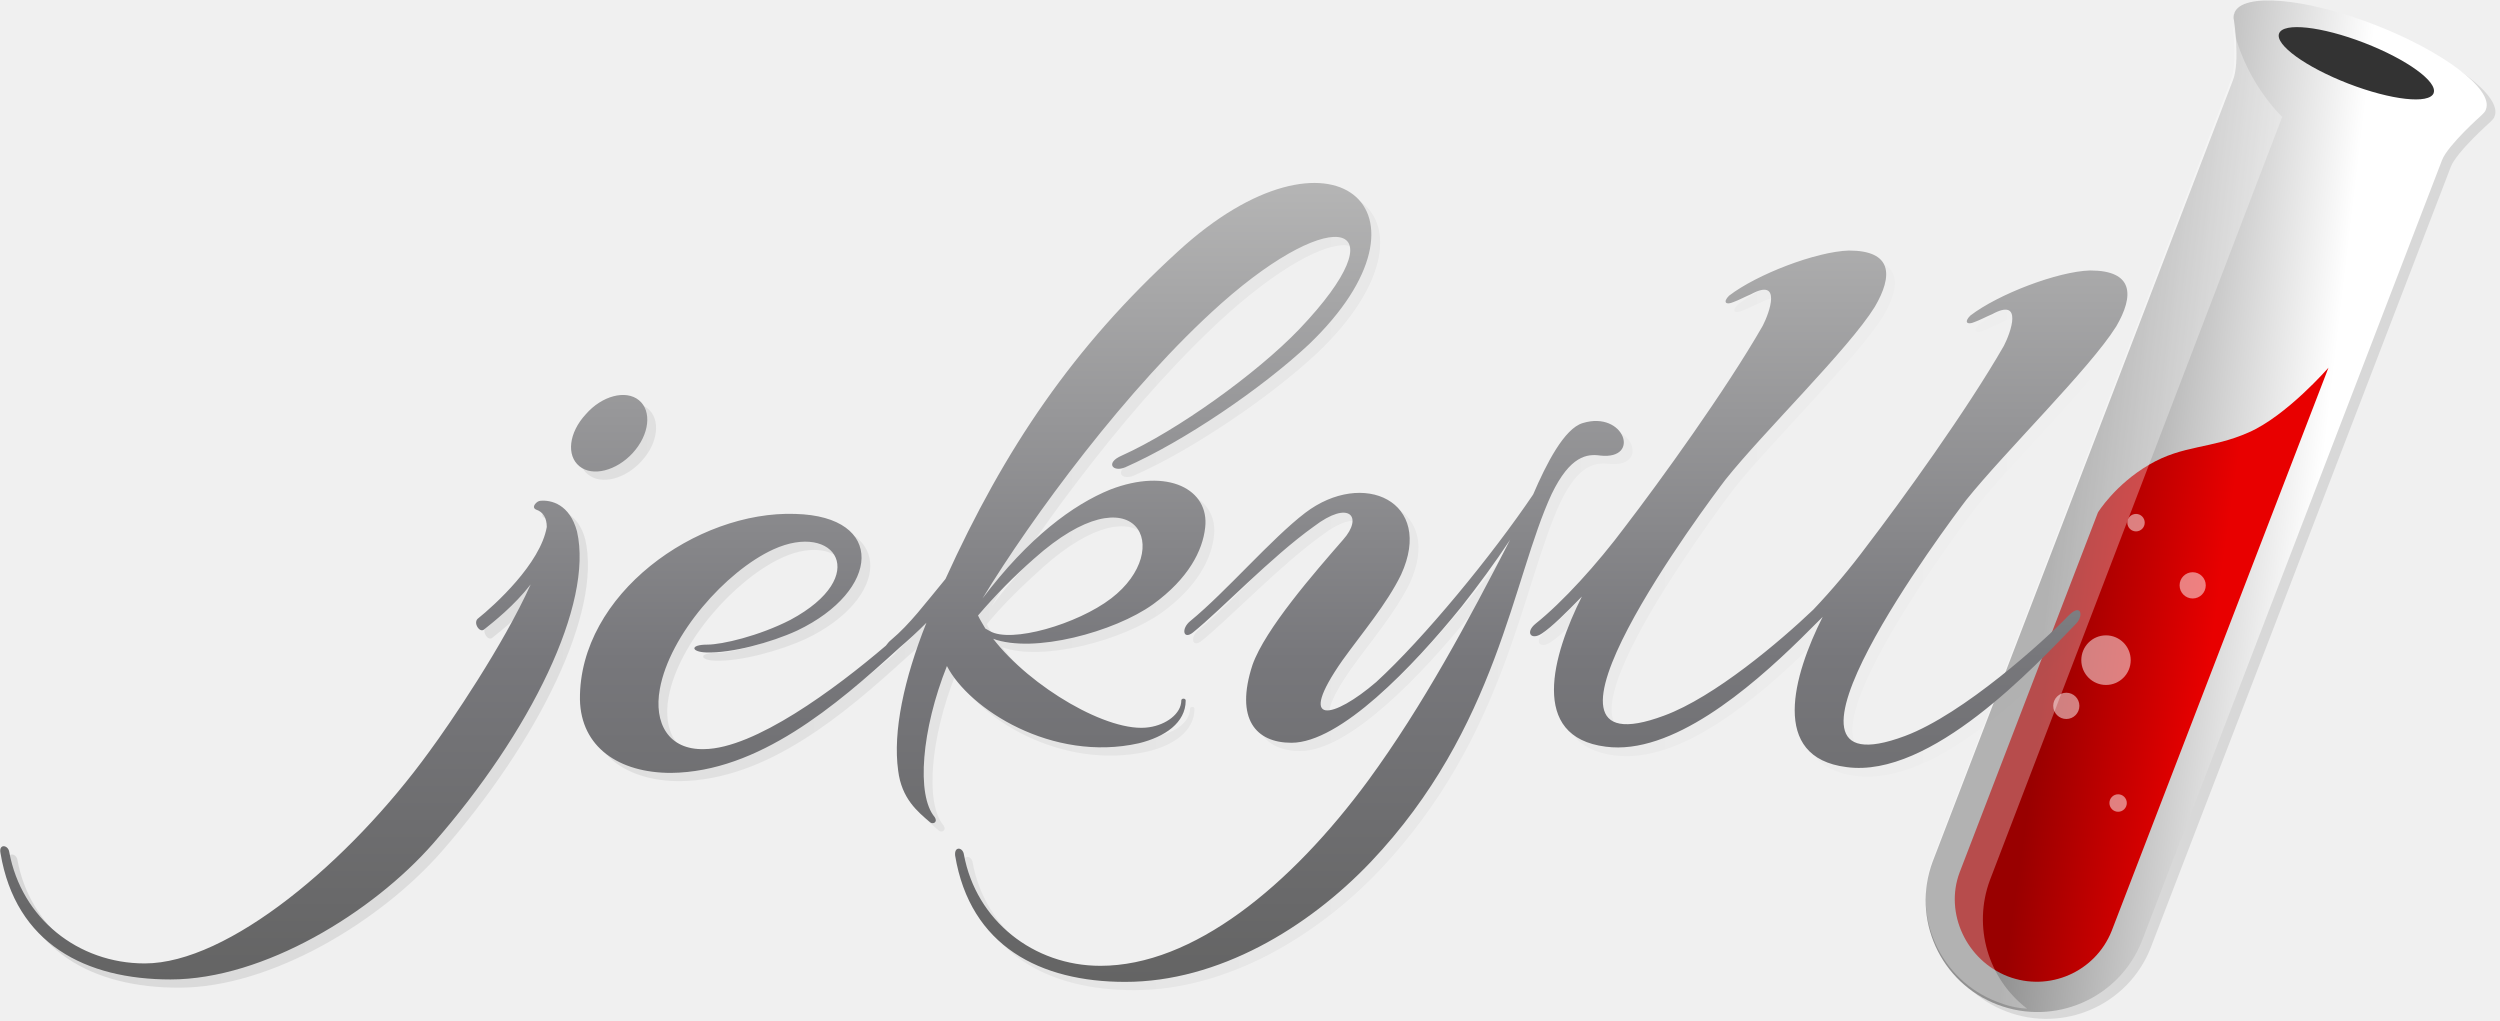
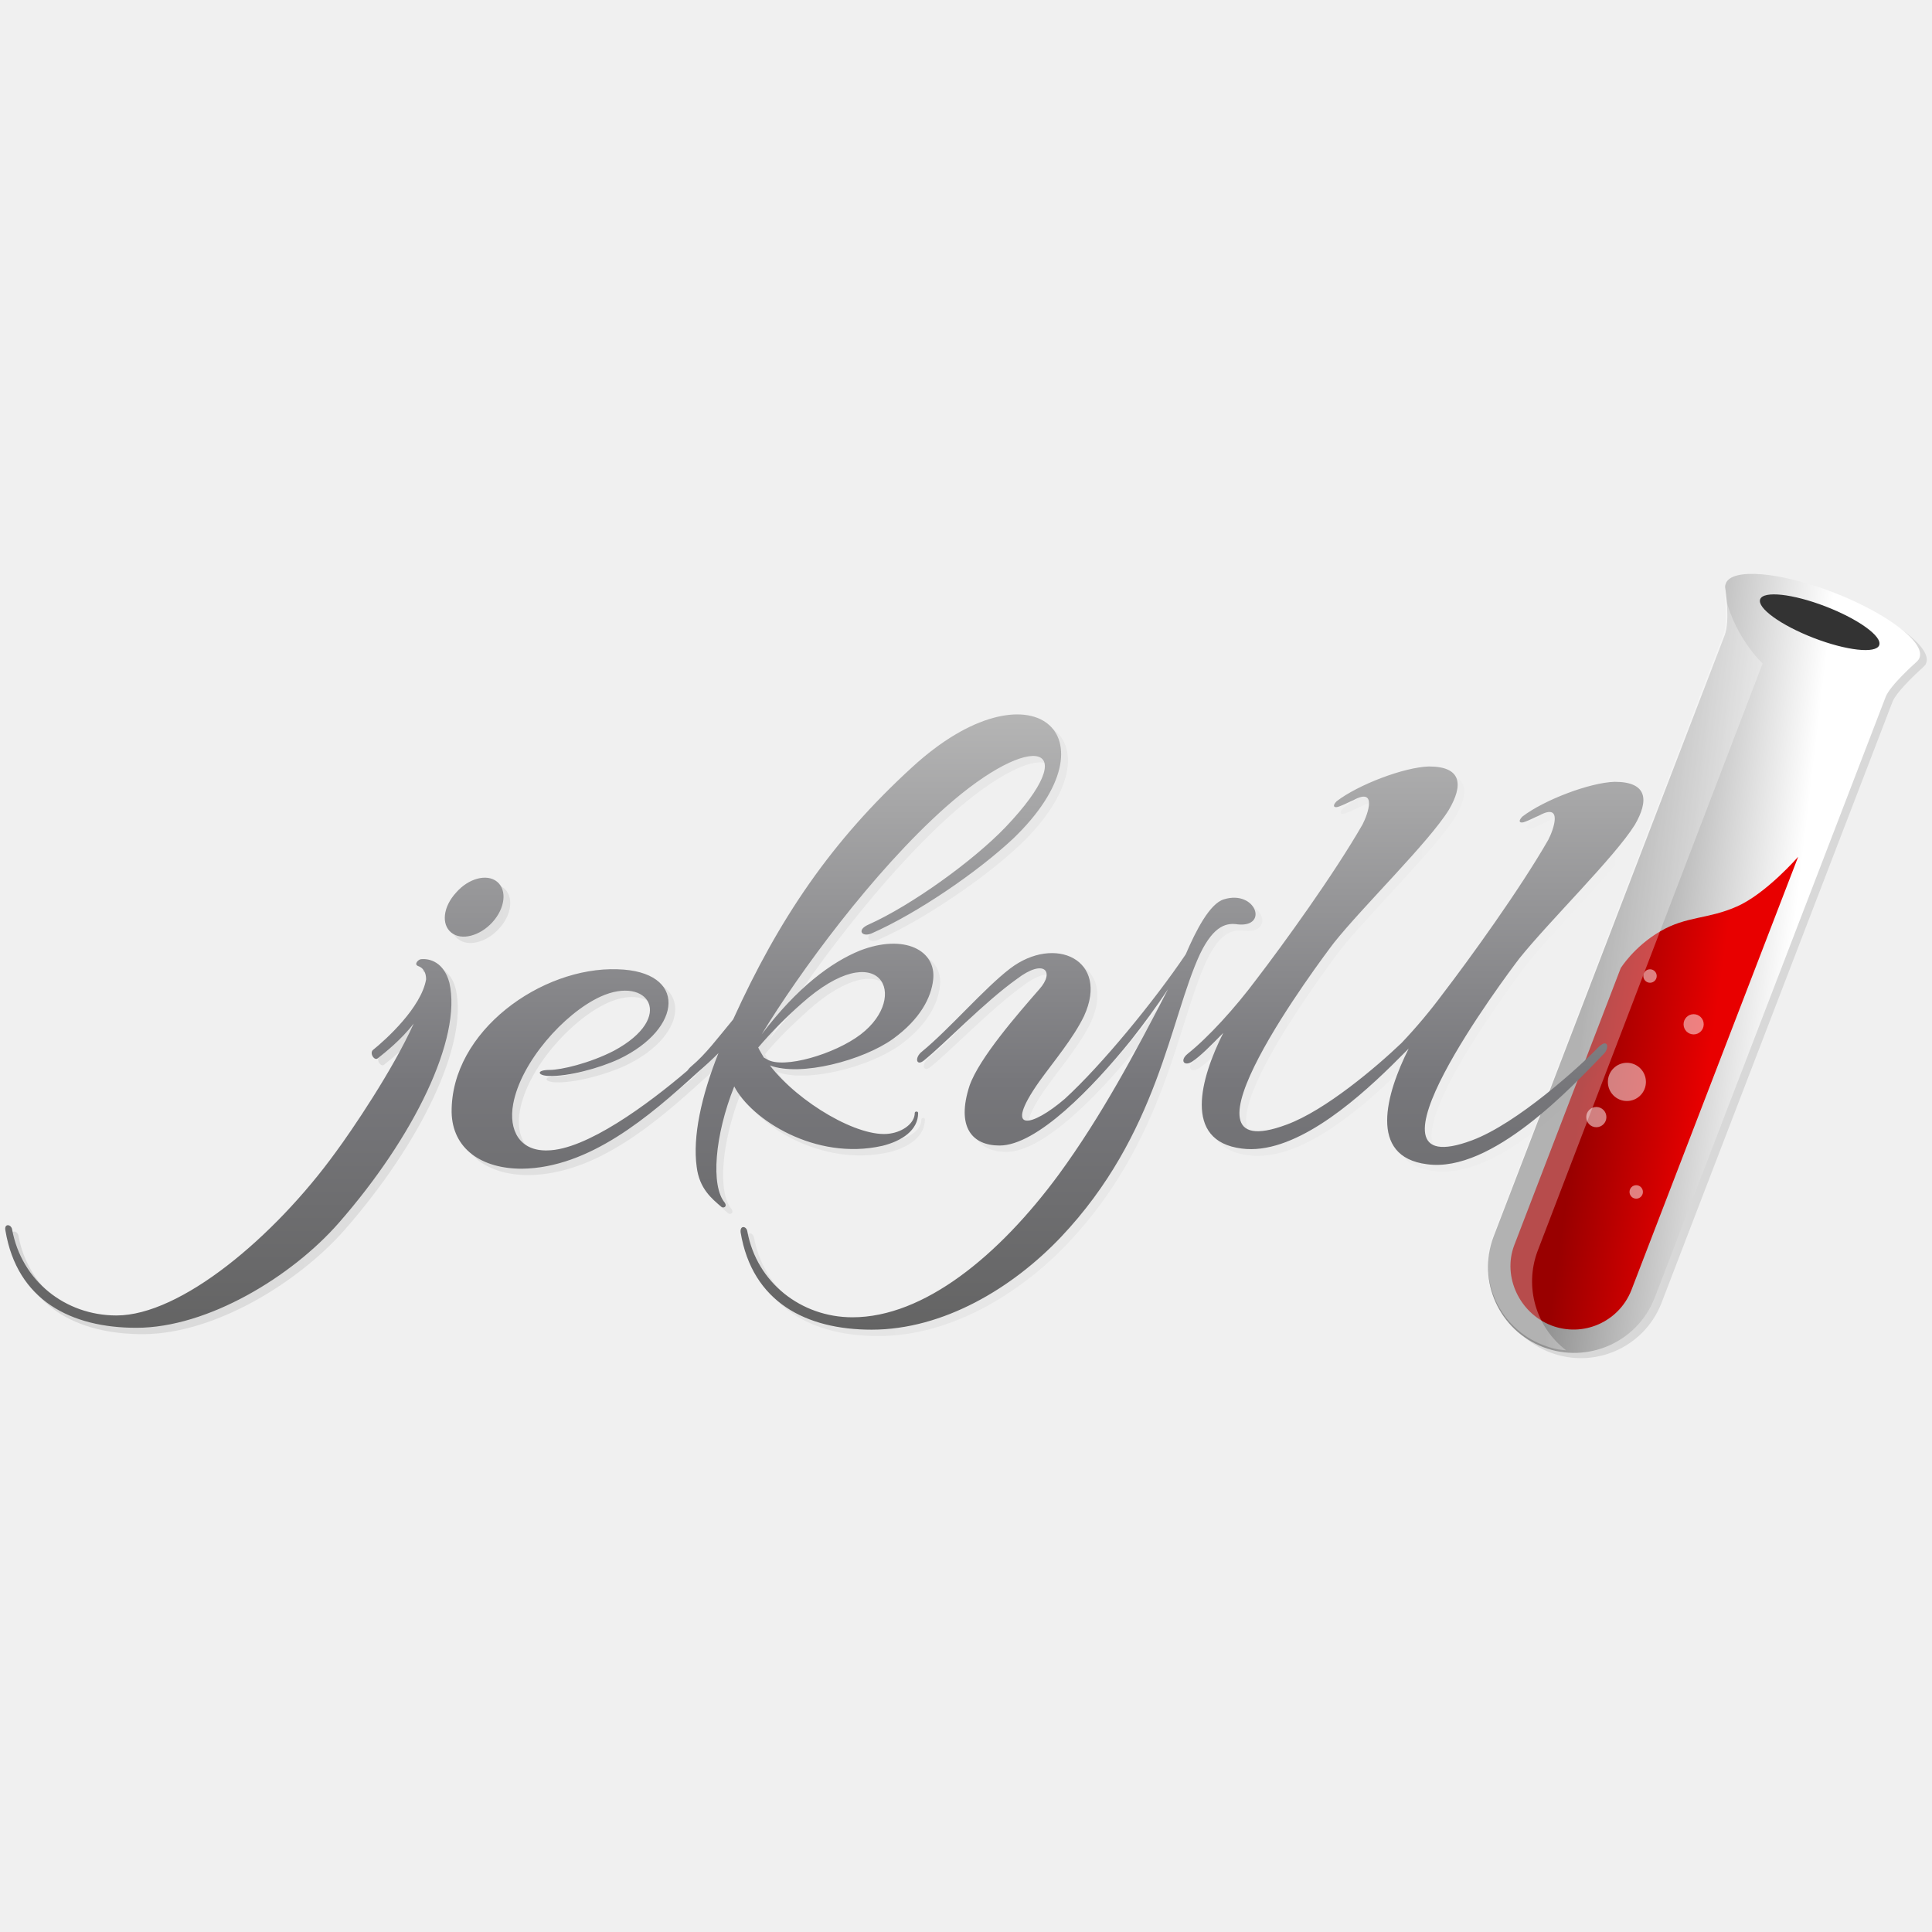
- <svg xmlns="http://www.w3.org/2000/svg" xmlns:xlink="http://www.w3.org/1999/xlink" width="2500" height="1021" viewBox="0 0 512 209" preserveAspectRatio="xMidYMid">
-   <defs>
-     <linearGradient id="a">
-       <stop offset="0" />
-       <stop offset="1" stop-opacity="0" />
+ <svg xmlns="http://www.w3.org/2000/svg" xmlns:xlink="http://www.w3.org/1999/xlink" width="96" height="96" version="1.1" id="svg81">
+   <g id="g924" transform="translate(-1.4121,33.81956)">
+     <path d="m 87.482,-4.509 c -0.019,0.075 -0.019,0.148 0,0.222 0,0 0.243,1.584 -0.037,2.293 L 75.957,27.901 a 4.264,4.264 0 0 0 2.481,5.482 4.292,4.292 0 0 0 5.52,-2.425 L 95.445,1.064 c 0.224,-0.579 1.51,-1.715 1.51,-1.715 0.056,-0.056 0.112,-0.112 0.149,-0.168 v -0.019 c 0,-0.019 0.019,-0.019 0.019,-0.037 0.299,-0.764 -1.622,-2.218 -4.27,-3.244 -2.65,-1.028 -5.054,-1.231 -5.353,-0.448 0,0 -0.019,0.019 -0.019,0.056 z" opacity="0.1" id="path27" style="stroke-width:0.187" />
+     <path d="m 87.147,-4.771 c -0.019,0.075 -0.019,0.149 0,0.224 0,0 0.243,1.584 -0.037,2.293 L 75.622,27.64 a 4.264,4.264 0 0 0 2.479,5.482 4.292,4.292 0 0 0 5.52,-2.425 L 95.111,0.805 c 0.224,-0.579 1.512,-1.717 1.512,-1.717 0.056,-0.056 0.112,-0.112 0.149,-0.168 v -0.019 c 0,-0.019 0.019,-0.019 0.019,-0.037 0.299,-0.764 -1.624,-2.218 -4.271,-3.244 -2.648,-1.026 -5.056,-1.231 -5.353,-0.448 0,0.019 0,0.037 -0.019,0.056 z" fill="url(#b)" id="path29" style="fill:url(#b-3);stroke-width:0.187" />
+     <path d="M 90.764,8.748 82.467,30.306 a 3.087,3.087 0 0 1 -3.972,1.734 c -1.586,-0.617 -2.425,-2.423 -1.846,-3.972 l 5.295,-13.78 c 0,0 0.654,-1.065 1.958,-1.827 1.306,-0.766 2.369,-0.598 3.804,-1.233 1.456,-0.633 3.059,-2.479 3.059,-2.479 z" fill="url(#c)" id="path31" style="fill:url(#c-5);stroke-width:0.187" />
+     <path d="m 94.787,-1.759 c 0.168,-0.432 -1.024,-1.293 -2.657,-1.925 -1.633,-0.63 -3.09,-0.79 -3.255,-0.359 -0.166,0.43 1.024,1.291 2.657,1.923 1.633,0.63 3.09,0.792 3.257,0.361 z" fill="#333333" id="path33" style="stroke-width:0.187" />
+     <path d="m 87.07,-4.55 c 0,0 0.239,1.581 -0.037,2.287 L 75.62,27.546 a 4.256,4.256 0 0 0 2.463,5.467 c 0.372,0.149 0.76,0.243 1.149,0.262 A 4.305,4.305 0 0 1 77.806,28.365 L 88.995,-0.849 c 0,0 -1.538,-1.433 -1.928,-3.701 z" opacity="0.3" fill="#ffffff" id="path35" style="stroke-width:0.187" />
+     <g transform="matrix(0.1868491,0,0,0.1868491,80.14025,14.21289)" fill="#ffffff" opacity="0.5" id="g47">
+       <ellipse cx="17.45" cy="2.49" rx="1.78" ry="1.79" id="ellipse37" />
+       <ellipse cx="29.05" cy="15.33" rx="2.68" ry="2.69" id="ellipse39" />
+       <ellipse cx="11.3" cy="30.65" rx="5.06" ry="5.08" id="ellipse41" />
+       <ellipse cx="3.17" cy="40.01" rx="2.68" ry="2.69" id="ellipse43" />
+       <ellipse cx="13.78" cy="59.91" rx="1.78" ry="1.79" id="ellipse45" />
+     </g>
+     <path d="m 24.171,12.838 c 0.503,0.409 1.416,0.168 2.031,-0.504 0.654,-0.704 0.747,-1.616 0.243,-2.025 -0.504,-0.409 -1.416,-0.168 -2.033,0.54 -0.654,0.706 -0.764,1.599 -0.243,1.99 z m -1.512,1.319 c -0.131,0 -0.374,0.243 -0.168,0.336 0.28,0.092 0.411,0.333 0.411,0.669 -0.243,1.394 -1.977,2.975 -2.648,3.513 -0.168,0.168 0.075,0.542 0.243,0.411 0.372,-0.299 1.155,-0.912 1.788,-1.73 -1.043,2.324 -3.094,5.336 -3.877,6.398 -3.059,4.221 -7.702,8.107 -10.893,8.107 -2.552,0 -4.716,-1.73 -5.183,-4.26 -0.037,-0.278 -0.411,-0.333 -0.336,0.037 0.579,3.479 3.264,4.836 6.51,4.836 3.561,0 7.739,-2.565 10.052,-5.206 3.728,-4.26 6.134,-9.169 5.501,-11.94 -0.262,-1.022 -0.99,-1.19 -1.399,-1.172 z m 22.919,9.279 c 0.99,-0.241 1.79,-0.781 1.79,-1.635 0,-0.093 -0.168,-0.093 -0.168,0 0,0.501 -0.577,0.929 -1.229,1.022 -1.53,0.243 -4.552,-1.543 -5.968,-3.384 1.528,0.575 4.643,-0.262 6.117,-1.321 1.36,-0.987 1.902,-2.065 1.996,-2.939 0.168,-1.45 -1.42,-2.306 -3.638,-1.45 -1.416,0.577 -3.113,1.824 -4.886,4.167 1.865,-3.07 5.54,-8.091 9.137,-11.289 4.383,-3.886 6.921,-3.143 2.986,0.987 -1.624,1.693 -4.681,3.886 -6.788,4.836 -0.654,0.278 -0.336,0.65 0.131,0.445 2.237,-0.985 5.221,-3.012 7.029,-4.705 5.335,-5.112 0.878,-8.963 -5.017,-3.55 -4.008,3.681 -6.62,7.53 -8.894,12.532 -0.785,0.949 -1.362,1.73 -2.07,2.324 -0.093,0.075 -0.149,0.149 -0.206,0.224 -1.958,1.674 -5.036,3.943 -6.956,3.961 -1.36,0.037 -1.939,-0.987 -1.697,-2.306 0.374,-2.065 2.519,-4.501 4.346,-5.338 2.367,-1.078 3.767,1.024 0.652,2.696 -1.194,0.615 -2.61,0.949 -3.19,0.949 -0.671,0 -0.615,0.28 -0.037,0.299 0.953,0.037 2.481,-0.374 3.488,-0.839 3.188,-1.525 3.393,-4.369 -0.075,-4.462 -3.767,-0.131 -8.281,3.068 -8.244,7.104 0.037,1.822 1.493,2.806 3.488,2.806 3.337,-0.037 6.302,-2.565 8.745,-4.796 0.355,-0.299 0.691,-0.615 1.028,-0.949 -0.86,2.158 -1.289,4.167 -1.084,5.654 0.131,1.078 0.747,1.581 1.233,1.99 0.093,0.075 0.299,0 0.168,-0.206 -0.71,-0.837 -0.504,-3.346 0.465,-5.783 0.82,1.637 4.01,3.7 7.347,2.956 z m -4.01,-7.048 c 3.898,-3.475 5.428,-0.372 2.947,1.527 -1.286,0.985 -3.842,1.728 -4.643,1.244 l -0.168,-0.093 c -0.093,-0.166 -0.206,-0.334 -0.28,-0.501 0.654,-0.8 1.401,-1.506 2.145,-2.177 z m 21.671,-3.961 c 1.566,0.168 0.914,-1.728 -0.673,-1.244 -0.708,0.206 -1.398,1.562 -1.902,2.734 -1.566,2.324 -4.176,5.505 -6.003,7.177 -1.624,1.396 -3.115,1.768 -1.289,-0.837 0.747,-1.041 1.7,-2.156 2.24,-3.272 1.286,-2.808 -1.456,-4.055 -3.675,-2.362 -1.286,0.985 -3.019,3.012 -4.382,4.129 -0.374,0.297 -0.28,0.742 0.093,0.445 1.082,-0.873 2.984,-2.881 4.625,-4.055 1.362,-1.041 1.902,-0.37 1.119,0.504 -1.082,1.244 -2.984,3.419 -3.468,4.796 -0.673,2.065 0.131,2.975 1.491,2.975 1.865,0 4.643,-2.9 6.508,-5.206 0.617,-0.781 1.287,-1.693 1.865,-2.567 -1.622,3.143 -3.318,6.323 -5.426,9.206 -2.984,4.055 -6.713,7.104 -10.258,7.104 -2.554,0 -4.753,-1.73 -5.221,-4.26 -0.037,-0.278 -0.374,-0.334 -0.336,0.037 0.579,3.477 3.264,4.836 6.51,4.836 3.561,0 6.992,-2.065 9.399,-4.593 4.849,-5.114 5.426,-10.86 6.919,-14.077 0.708,-1.469 1.342,-1.525 1.865,-1.469 z m 19.729,-4.909 c 0.71,-1.209 0.673,-2.156 -0.988,-2.156 -1.25,0.037 -3.524,0.91 -4.587,1.728 -0.243,0.243 -0.131,0.374 0.168,0.243 0.206,-0.075 0.448,-0.206 0.671,-0.299 1.194,-0.65 0.71,0.708 0.448,1.209 -1.418,2.474 -3.935,5.951 -5.26,7.679 a 26.286,26.286 0 0 1 -2.033,2.418 c -1.269,1.209 -3.786,3.348 -5.706,4.055 -6.173,2.306 1.697,-8.184 2.351,-9.038 1.454,-1.822 4.718,-5.002 5.706,-6.601 0.708,-1.209 0.671,-2.156 -0.99,-2.156 -1.248,0.037 -3.524,0.91 -4.587,1.728 -0.243,0.243 -0.131,0.374 0.168,0.243 0.206,-0.075 0.448,-0.206 0.673,-0.299 1.192,-0.65 0.708,0.706 0.448,1.209 -1.42,2.474 -3.937,5.951 -5.26,7.68 -1.084,1.452 -2.407,2.902 -3.432,3.718 -0.411,0.336 -0.168,0.654 0.243,0.374 0.374,-0.243 0.914,-0.781 1.528,-1.413 -1.117,2.231 -2.031,5.374 0.916,5.746 2.517,0.334 5.501,-2.212 7.44,-4.111 l 0.689,-0.688 0.168,-0.168 c -1.121,2.233 -2.033,5.376 0.914,5.747 3.225,0.447 7.235,-3.886 8.782,-5.486 0.299,-0.299 0.206,-0.818 -0.299,-0.299 -0.912,0.949 -4.008,3.758 -6.246,4.595 -6.172,2.306 1.698,-8.184 2.351,-9.038 1.472,-1.859 4.737,-5.039 5.725,-6.62 z" opacity="0.1" fill="url(#d)" id="path49" style="fill:url(#d-6);stroke-width:0.187" />
+     <path d="m 23.835,12.52 c 0.504,0.411 1.416,0.168 2.033,-0.501 0.652,-0.708 0.746,-1.618 0.243,-2.027 -0.504,-0.411 -1.42,-0.168 -2.033,0.538 -0.654,0.708 -0.747,1.581 -0.243,1.99 z m -1.493,1.321 c -0.131,0 -0.374,0.243 -0.168,0.336 0.28,0.092 0.411,0.333 0.411,0.667 -0.243,1.396 -1.977,2.977 -2.648,3.515 -0.168,0.168 0.075,0.54 0.243,0.411 0.374,-0.299 1.155,-0.912 1.79,-1.73 -1.046,2.324 -3.096,5.336 -3.879,6.396 -3.059,4.223 -7.702,8.109 -10.891,8.109 -2.554,0 -4.718,-1.73 -5.183,-4.26 -0.037,-0.278 -0.411,-0.334 -0.336,0.037 0.579,3.477 3.264,4.836 6.508,4.836 3.563,0 7.739,-2.565 10.052,-5.207 3.73,-4.258 6.134,-9.167 5.501,-11.938 -0.28,-1.041 -0.99,-1.209 -1.399,-1.172 z m 22.9,9.279 c 0.99,-0.243 1.792,-0.781 1.792,-1.637 0,-0.093 -0.168,-0.093 -0.168,0 0,0.504 -0.579,0.931 -1.231,1.024 -1.528,0.243 -4.55,-1.543 -5.968,-3.386 1.53,0.577 4.643,-0.26 6.117,-1.319 1.362,-0.987 1.902,-2.065 1.996,-2.939 0.168,-1.45 -1.418,-2.306 -3.636,-1.45 -1.418,0.577 -3.115,1.822 -4.886,4.167 1.865,-3.07 5.538,-8.091 9.137,-11.289 4.383,-3.886 6.919,-3.143 2.984,0.987 -1.622,1.691 -4.681,3.886 -6.788,4.834 -0.654,0.28 -0.336,0.652 0.131,0.448 2.238,-0.987 5.222,-3.014 7.031,-4.707 5.333,-5.114 0.876,-8.963 -5.017,-3.55 -4.01,3.662 -6.62,7.53 -8.894,12.532 -0.785,0.949 -1.364,1.73 -2.072,2.324 -0.093,0.075 -0.149,0.149 -0.206,0.224 -1.956,1.672 -5.034,3.943 -6.955,3.961 -1.362,0.037 -1.939,-0.987 -1.697,-2.306 0.374,-2.065 2.517,-4.501 4.344,-5.338 2.369,-1.078 3.767,1.024 0.654,2.696 -1.196,0.615 -2.612,0.949 -3.19,0.949 -0.673,0 -0.617,0.28 -0.037,0.299 0.951,0.035 2.479,-0.374 3.487,-0.839 3.19,-1.525 3.395,-4.37 -0.075,-4.462 -3.767,-0.131 -8.279,3.068 -8.242,7.102 0.037,1.824 1.491,2.808 3.487,2.808 3.339,-0.037 6.304,-2.565 8.746,-4.796 a 16.387,16.387 0 0 0 1.026,-0.949 c -0.86,2.156 -1.287,4.167 -1.082,5.652 0.131,1.08 0.747,1.581 1.231,1.99 0.093,0.075 0.299,0 0.168,-0.204 -0.71,-0.837 -0.504,-3.348 0.467,-5.783 0.837,1.637 4.027,3.7 7.345,2.956 z m -4.008,-7.067 c 3.898,-3.475 5.426,-0.372 2.947,1.525 -1.289,0.987 -3.842,1.73 -4.645,1.246 l -0.168,-0.093 c -0.093,-0.168 -0.206,-0.334 -0.28,-0.501 a 21.525,21.525 0 0 1 2.147,-2.177 z M 62.903,12.111 c 1.566,0.168 0.914,-1.728 -0.673,-1.244 -0.708,0.206 -1.398,1.562 -1.9,2.734 -1.568,2.324 -4.178,5.505 -6.005,7.177 -1.622,1.396 -3.115,1.768 -1.287,-0.837 0.747,-1.041 1.697,-2.156 2.238,-3.272 1.287,-2.808 -1.456,-4.055 -3.673,-2.362 -1.287,0.985 -3.021,3.012 -4.383,4.129 -0.374,0.295 -0.28,0.742 0.093,0.445 1.084,-0.874 2.984,-2.883 4.625,-4.055 1.362,-1.041 1.902,-0.372 1.121,0.504 -1.084,1.244 -2.986,3.419 -3.47,4.796 -0.673,2.065 0.131,2.975 1.491,2.975 1.865,0 4.643,-2.9 6.508,-5.206 0.617,-0.781 1.289,-1.693 1.865,-2.567 -1.622,3.143 -3.318,6.323 -5.426,9.206 -2.984,4.055 -6.713,7.102 -10.256,7.102 -2.554,0 -4.755,-1.728 -5.222,-4.258 -0.037,-0.278 -0.374,-0.334 -0.336,0.037 0.579,3.477 3.264,4.836 6.51,4.836 3.561,0 6.994,-2.065 9.399,-4.593 4.849,-5.114 5.426,-10.862 6.919,-14.077 0.71,-1.471 1.36,-1.543 1.865,-1.471 z M 82.635,7.184 c 0.708,-1.209 0.671,-2.156 -0.99,-2.156 -1.248,0.037 -3.524,0.91 -4.587,1.728 -0.243,0.243 -0.131,0.374 0.168,0.243 0.206,-0.075 0.448,-0.206 0.673,-0.299 1.192,-0.65 0.708,0.706 0.447,1.209 -1.418,2.474 -3.935,5.951 -5.26,7.679 a 26.286,26.286 0 0 1 -2.033,2.418 c -1.267,1.209 -3.786,3.348 -5.706,4.055 -6.172,2.306 1.698,-8.184 2.351,-9.038 1.454,-1.822 4.718,-5.002 5.706,-6.601 0.71,-1.209 0.673,-2.156 -0.988,-2.156 -1.25,0.037 -3.524,0.91 -4.587,1.728 -0.243,0.243 -0.131,0.374 0.168,0.243 0.206,-0.075 0.448,-0.206 0.671,-0.299 1.194,-0.65 0.71,0.706 0.448,1.209 -1.418,2.474 -3.935,5.951 -5.26,7.679 -1.082,1.452 -2.407,2.902 -3.431,3.718 -0.411,0.336 -0.168,0.654 0.243,0.374 0.372,-0.243 0.912,-0.781 1.528,-1.413 -1.121,2.231 -2.033,5.374 0.914,5.746 2.517,0.334 5.501,-2.214 7.44,-4.111 l 0.691,-0.688 0.168,-0.168 c -1.121,2.233 -2.035,5.376 0.912,5.747 3.227,0.447 7.237,-3.886 8.784,-5.486 0.299,-0.299 0.206,-0.818 -0.299,-0.299 -0.914,0.949 -4.008,3.758 -6.246,4.595 -6.173,2.306 1.697,-8.184 2.349,-9.038 1.493,-1.859 4.737,-5.039 5.725,-6.62 z" fill="url(#e)" id="path51" style="fill:url(#e-3);stroke-width:0.187" />
+   </g>
+   <defs id="defs29">
+     <filter height="1.16" y="-.08" width="1.14" x="-.07" id="i" color-interpolation-filters="sRGB">
+       <feGaussianBlur stdDeviation="3.67" id="feGaussianBlur2" />
+     </filter>
+     <filter color-interpolation-filters="sRGB" id="h" x="-.19" width="1.37" y="-.18" height="1.37">
+       <feGaussianBlur stdDeviation=".59" id="feGaussianBlur5" />
+     </filter>
+     <filter color-interpolation-filters="sRGB" id="g" x="-.3" width="1.61" y="-.3" height="1.6">
+       <feGaussianBlur stdDeviation=".97" id="feGaussianBlur8" />
+     </filter>
+     <filter color-interpolation-filters="sRGB" id="f" x="-.25" width="1.5" y="-.25" height="1.49">
+       <feGaussianBlur stdDeviation=".8" id="feGaussianBlur11" />
+     </filter>
+     <filter height="1.16" y="-.08" width="1.14" x="-.07" id="e" color-interpolation-filters="sRGB">
+       <feGaussianBlur stdDeviation="3.67" id="feGaussianBlur14" />
+     </filter>
+     <filter height="1.19" y="-.09" width="1.13" x="-.06" id="d" color-interpolation-filters="sRGB">
+       <feGaussianBlur stdDeviation="2.13" id="feGaussianBlur17" />
+     </filter>
+     <filter color-interpolation-filters="sRGB" id="c" x="-.13" width="1.25" y="-.09" height="1.19">
+       <feGaussianBlur stdDeviation="1.42" id="feGaussianBlur20" />
+     </filter>
+     <filter color-interpolation-filters="sRGB" id="b" x="-.13" width="1.25" y="-.09" height="1.19">
+       <feGaussianBlur stdDeviation="1.42" id="feGaussianBlur23" />
+     </filter>
+     <filter color-interpolation-filters="sRGB" id="a" x="-.06" width="1.12" y="-.04" height="1.08">
+       <feGaussianBlur stdDeviation="3.94" id="feGaussianBlur26" />
+     </filter>
+     <linearGradient x1="133.522" y1="327.562" x2="133.522" y2="60.95" id="e-3" gradientTransform="matrix(0.3048866,0,0,0.1145101,1.661746,-5.312842)" gradientUnits="userSpaceOnUse">
+       <stop stop-color="#646464" offset="0%" id="stop17" />
+       <stop stop-color="#77777b" offset="40.26%" id="stop19" />
+       <stop stop-color="#b5b5b5" offset="100%" id="stop21" />
    </linearGradient>
-     <linearGradient x1="23.96%" y1="46.04%" x2="68.78%" y2="55.6%" id="b">
-       <stop stop-color="#919191" offset="0%" />
-       <stop stop-color="#FFF" offset="100%" />
+     <linearGradient xlink:href="#a-7" id="d-6" x1="1.74" y1="120.92" x2="437.49" y2="120.92" gradientUnits="userSpaceOnUse" gradientTransform="matrix(0.1868491,0,0,0.1868491,1.661746,-5.312842)" />
+     <linearGradient id="a-7">
+       <stop offset="0" id="stop2" />
+       <stop offset="1" stop-opacity="0" id="stop4" />
    </linearGradient>
-     <linearGradient x1="26.43%" y1="42.38%" x2="67.13%" y2="51.91%" id="c">
-       <stop stop-color="#900" offset="0%" />
-       <stop stop-color="#E80000" offset="100%" />
+     <linearGradient x1="33.758" y1="100.28" x2="73.687" y2="109.63" id="c-5" gradientTransform="matrix(0.1457624,0,0,0.2395172,75.32327,-5.312842)" gradientUnits="userSpaceOnUse">
+       <stop stop-color="#900" offset="0%" id="stop12" />
+       <stop stop-color="#E80000" offset="100%" id="stop14" />
    </linearGradient>
-     <linearGradient x1="50%" y1="99.82%" x2="50%" y2="-.04%" id="e">
-       <stop stop-color="#646464" offset="0%" />
-       <stop stop-color="#77777b" offset="40.26%" />
-       <stop stop-color="#b5b5b5" offset="100%" />
+     <linearGradient x1="37.168" y1="71.065" x2="106.32" y2="85.815" id="b-3" gradientTransform="matrix(0.1391545,0,0,0.2508907,75.32327,-5.312842)" gradientUnits="userSpaceOnUse">
+       <stop stop-color="#919191" offset="0%" id="stop7" />
+       <stop stop-color="#FFF" offset="100%" id="stop9" />
    </linearGradient>
-     <linearGradient xlink:href="#a" id="d" x1="1.74" y1="120.92" x2="437.49" y2="120.92" gradientUnits="userSpaceOnUse" />
  </defs>
-   <path d="M459.3 4.3c-.1.4-.1.79 0 1.19 0 0 1.3 8.48-.2 12.27l-61.48 160a22.82 22.82 0 0013.28 29.34 22.97 22.97 0 0029.54-12.98l61.48-159.99c1.2-3.1 8.08-9.18 8.08-9.18.3-.3.6-.6.8-.9v-.1c0-.1.1-.1.1-.2 1.6-4.09-8.68-11.87-22.85-17.36C473.87.89 461-.2 459.4 3.99c0 0-.1.1-.1.3z" opacity=".1" />
-   <path d="M63.28 2.9c-.1.4-.1.8 0 1.2 0 0 1.3 8.48-.2 12.27L1.6 176.36a22.82 22.82 0 0013.27 29.34 22.97 22.97 0 0029.54-12.98L105.9 32.74c1.2-3.1 8.09-9.19 8.09-9.19.3-.3.6-.6.8-.9v-.1c0-.1.1-.1.1-.2 1.6-4.09-8.69-11.87-22.86-17.36S64.97-1.6 63.38 2.59c0 .1 0 .2-.1.3z" fill="url(#b)" transform="translate(394.23)" />
-   <path d="M82.64 75.25L38.23 190.63a16.52 16.52 0 01-21.26 9.28c-8.49-3.3-12.98-12.97-9.88-21.26l28.34-73.75s3.5-5.7 10.48-9.78c6.99-4.1 12.68-3.2 20.36-6.6 7.79-3.39 16.37-13.27 16.37-13.27z" fill="url(#c)" transform="translate(394.23)" />
-   <path d="M498.4 19.02c.9-2.31-5.48-6.92-14.22-10.3-8.74-3.37-16.54-4.23-17.42-1.92-.89 2.3 5.48 6.91 14.22 10.29 8.74 3.37 16.54 4.24 17.43 1.93z" fill="#333" />
-   <path d="M457.1 4.08s1.28 8.46-.2 12.24l-61.08 159.54A22.78 22.78 0 00409 205.12c1.99.8 4.07 1.3 6.15 1.4a23.04 23.04 0 01-7.63-26.28L467.4 23.89s-8.23-7.67-10.32-19.81z" opacity=".3" fill="#FFF" />
-   <g transform="translate(420.01 104.5)" fill="#FFF" opacity=".5">
-     <ellipse cx="17.45" cy="2.49" rx="1.78" ry="1.79" />
-     <ellipse cx="29.05" cy="15.33" rx="2.68" ry="2.69" />
-     <ellipse cx="11.3" cy="30.65" rx="5.06" ry="5.08" />
-     <ellipse cx="3.17" cy="40.01" rx="2.68" ry="2.69" />
-     <ellipse cx="13.78" cy="59.91" rx="1.78" ry="1.79" />
-   </g>
-   <path d="M120.47 97.14c2.69 2.19 7.58.9 10.87-2.7 3.5-3.77 4-8.65 1.3-10.84-2.7-2.19-7.58-.9-10.88 2.89-3.5 3.78-4.09 8.56-1.3 10.65zm-8.09 7.06c-.7 0-2 1.3-.9 1.8 1.5.49 2.2 1.78 2.2 3.58-1.3 7.46-10.58 15.92-14.17 18.8-.9.9.4 2.9 1.3 2.2 1.99-1.6 6.18-4.88 9.57-9.26-5.58 12.44-16.56 28.56-20.75 34.24-16.37 22.59-41.22 43.39-58.3 43.39-13.66 0-25.24-9.26-27.74-22.8-.2-1.49-2.2-1.78-1.8.2 3.1 18.62 17.47 25.88 34.84 25.88 19.06 0 41.42-13.73 53.8-27.86 19.95-22.8 32.83-49.07 29.44-63.9-1.4-5.47-5.3-6.37-7.49-6.27zm122.66 49.66c5.3-1.29 9.58-4.18 9.58-8.75 0-.5-.9-.5-.9 0 0 2.68-3.09 4.97-6.58 5.47-8.19 1.3-24.36-8.26-31.94-18.11 8.18 3.08 24.85-1.4 32.74-7.07 7.28-5.28 10.18-11.05 10.68-15.73.9-7.76-7.6-12.34-19.47-7.76-7.58 3.09-16.66 9.76-26.15 22.3 9.98-16.43 29.65-43.3 48.9-60.42 23.46-20.8 37.04-16.82 15.98 5.28-8.69 9.06-25.05 20.8-36.33 25.88-3.5 1.49-1.8 3.48.7 2.38 11.97-5.27 27.94-16.12 37.62-25.18 28.55-27.36 4.7-47.97-26.85-19-21.45 19.7-35.43 40.3-47.6 67.07-4.2 5.08-7.29 9.26-11.08 12.44-.5.4-.8.8-1.1 1.2-10.48 8.96-26.95 21.1-37.23 21.2-7.28.2-10.38-5.28-9.08-12.34 2-11.05 13.48-24.09 23.26-28.57 12.67-5.77 20.16 5.48 3.49 14.43-6.39 3.29-13.97 5.08-17.07 5.08-3.59 0-3.29 1.5-.2 1.6 5.1.2 13.28-2 18.67-4.49 17.06-8.16 18.16-23.38-.4-23.88-20.16-.7-44.32 16.42-44.12 38.02.2 9.75 7.99 15.02 18.67 15.02 17.86-.2 33.73-13.73 46.8-25.67 1.9-1.6 3.7-3.29 5.5-5.08-4.6 11.55-6.9 22.3-5.8 30.26.7 5.77 4 8.46 6.6 10.65.5.4 1.6 0 .9-1.1-3.8-4.48-2.7-17.91 2.49-30.95 4.39 8.76 21.46 19.8 39.32 15.82zm-21.46-37.72c20.86-18.6 29.05-1.99 15.77 8.17-6.88 5.27-20.56 9.25-24.85 6.66l-.9-.5c-.5-.89-1.1-1.79-1.5-2.68 3.5-4.28 7.5-8.06 11.48-11.65zm115.98-21.2c8.38.9 4.89-9.25-3.6-6.66-3.79 1.1-7.48 8.36-10.18 14.63-8.38 12.44-22.35 29.46-32.13 38.41-8.69 7.47-16.67 9.46-6.9-4.48 4-5.57 9.1-11.54 11.99-17.51 6.88-15.03-7.79-21.7-19.67-12.64-6.88 5.27-16.16 16.12-23.45 22.1-2 1.59-1.5 3.97.5 2.38 5.79-4.67 15.97-15.42 24.75-21.7 7.29-5.57 10.18-1.98 5.99 2.7-5.79 6.66-15.97 18.3-18.56 25.67-3.6 11.05.7 15.92 7.98 15.92 9.98 0 24.85-15.52 34.83-27.86 3.3-4.18 6.89-9.06 9.98-13.74-8.68 16.82-17.76 33.84-29.04 49.27-15.97 21.7-35.93 38.02-54.9 38.02-13.67 0-25.44-9.26-27.94-22.8-.2-1.49-2-1.79-1.8.2 3.1 18.61 17.47 25.88 34.84 25.88 19.06 0 37.42-11.05 50.3-24.58 25.95-27.37 29.04-58.12 37.03-75.34 3.79-7.86 7.18-8.16 9.98-7.86zm105.59-26.27c3.8-6.47 3.6-11.54-5.29-11.54-6.69.2-18.86 4.87-24.55 9.25-1.3 1.3-.7 2 .9 1.3 1.1-.4 2.4-1.1 3.59-1.6 6.39-3.48 3.8 3.79 2.4 6.47-7.59 13.24-21.06 31.85-28.15 41.1a140.68 140.68 0 01-10.88 12.94c-6.79 6.47-20.26 17.92-30.54 21.7-33.04 12.34 9.08-43.8 12.58-48.37 7.78-9.75 25.25-26.77 30.54-35.33 3.79-6.47 3.59-11.54-5.3-11.54-6.68.2-18.86 4.87-24.55 9.25-1.3 1.3-.7 2 .9 1.3 1.1-.4 2.4-1.1 3.6-1.6 6.38-3.48 3.79 3.78 2.4 6.47-7.6 13.24-21.07 31.85-28.15 41.1-5.8 7.77-12.88 15.53-18.37 19.9-2.2 1.8-.9 3.5 1.3 2 2-1.3 4.89-4.18 8.18-7.56-5.98 11.94-10.87 28.76 4.9 30.75 13.47 1.79 29.44-11.84 39.82-22l3.69-3.68.9-.9c-6 11.95-10.88 28.77 4.89 30.76 17.26 2.39 38.72-20.8 47-29.36 1.6-1.6 1.1-4.38-1.6-1.6-4.88 5.08-21.45 20.11-33.43 24.59-33.03 12.34 9.09-43.8 12.58-48.37 7.88-9.95 25.35-26.97 30.64-35.43z" opacity=".1" fill="url(#d)" />
-   <path d="M118.67 95.44c2.7 2.2 7.58.9 10.88-2.68 3.49-3.79 3.99-8.66 1.3-10.85-2.7-2.2-7.6-.9-10.88 2.88-3.5 3.79-4 8.46-1.3 10.65zm-7.99 7.07c-.7 0-2 1.3-.9 1.8 1.5.49 2.2 1.78 2.2 3.57-1.3 7.47-10.58 15.93-14.17 18.81-.9.9.4 2.89 1.3 2.2 2-1.6 6.18-4.88 9.58-9.26-5.6 12.44-16.57 28.56-20.76 34.23-16.37 22.6-41.22 43.4-58.29 43.4-13.67 0-25.25-9.26-27.74-22.8-.2-1.49-2.2-1.79-1.8.2 3.1 18.61 17.47 25.88 34.83 25.88 19.07 0 41.42-13.73 53.8-27.87 19.96-22.79 32.83-49.06 29.44-63.89-1.5-5.57-5.3-6.47-7.49-6.27zm122.56 49.66c5.3-1.3 9.59-4.18 9.59-8.76 0-.5-.9-.5-.9 0 0 2.7-3.1 4.98-6.59 5.48-8.18 1.3-24.35-8.26-31.94-18.12 8.19 3.09 24.85-1.39 32.74-7.06 7.29-5.28 10.18-11.05 10.68-15.73.9-7.76-7.59-12.34-19.46-7.76-7.59 3.09-16.67 9.75-26.15 22.3 9.98-16.43 29.64-43.3 48.9-60.42 23.46-20.8 37.03-16.82 15.97 5.28-8.68 9.05-25.05 20.8-36.33 25.87-3.5 1.5-1.8 3.49.7 2.4 11.98-5.28 27.95-16.13 37.63-25.19 28.54-27.37 4.69-47.97-26.85-19-21.46 19.6-35.43 40.3-47.6 67.07-4.2 5.08-7.3 9.26-11.09 12.44-.5.4-.8.8-1.1 1.2-10.47 8.95-26.94 21.1-37.22 21.2-7.29.2-10.38-5.28-9.08-12.34 2-11.05 13.47-24.09 23.25-28.57 12.68-5.77 20.16 5.48 3.5 14.43-6.4 3.29-13.98 5.08-17.07 5.08-3.6 0-3.3 1.5-.2 1.6 5.09.19 13.27-2 18.66-4.49 17.07-8.16 18.17-23.39-.4-23.88-20.16-.7-44.31 16.42-44.11 38.01.2 9.76 7.98 15.03 18.66 15.03 17.87-.2 33.74-13.73 46.81-25.67a87.7 87.7 0 005.49-5.08c-4.6 11.54-6.89 22.3-5.79 30.25.7 5.78 4 8.46 6.59 10.65.5.4 1.6 0 .9-1.09-3.8-4.48-2.7-17.92 2.5-30.95 4.48 8.76 21.55 19.8 39.31 15.82zm-21.45-37.82c20.86-18.6 29.04-1.99 15.77 8.16-6.9 5.28-20.56 9.26-24.86 6.67l-.9-.5c-.5-.9-1.1-1.79-1.5-2.68a115.2 115.2 0 0111.49-11.65zm115.97-21.1c8.38.9 4.89-9.25-3.6-6.66-3.79 1.1-7.48 8.36-10.17 14.63-8.39 12.44-22.36 29.46-32.14 38.41-8.68 7.47-16.67 9.46-6.89-4.48 4-5.57 9.08-11.54 11.98-17.51 6.89-15.03-7.79-21.7-19.66-12.64-6.89 5.27-16.17 16.12-23.46 22.1-2 1.58-1.5 3.97.5 2.38 5.8-4.68 15.97-15.43 24.75-21.7 7.29-5.57 10.18-1.99 6 2.7-5.8 6.66-15.98 18.3-18.57 25.67-3.6 11.05.7 15.92 7.98 15.92 9.98 0 24.85-15.52 34.83-27.86 3.3-4.18 6.9-9.06 9.98-13.74-8.68 16.82-17.76 33.84-29.04 49.27-15.97 21.7-35.93 38.01-54.89 38.01-13.67 0-25.45-9.25-27.95-22.79-.2-1.49-2-1.79-1.8.2 3.1 18.61 17.47 25.88 34.84 25.88 19.06 0 37.43-11.05 50.3-24.58 25.95-27.37 29.04-58.13 37.03-75.34 3.8-7.87 7.28-8.26 9.98-7.87zm105.6-26.37c3.79-6.47 3.59-11.54-5.3-11.54-6.68.2-18.86 4.87-24.55 9.25-1.3 1.3-.7 2 .9 1.3 1.1-.4 2.4-1.1 3.6-1.6 6.38-3.48 3.79 3.78 2.39 6.47-7.59 13.24-21.06 31.85-28.15 41.1a140.68 140.68 0 01-10.88 12.94c-6.78 6.47-20.26 17.92-30.54 21.7-33.03 12.34 9.09-43.8 12.58-48.37 7.78-9.75 25.25-26.77 30.54-35.33 3.8-6.47 3.6-11.54-5.29-11.54-6.69.2-18.86 4.87-24.55 9.25-1.3 1.3-.7 2 .9 1.3 1.1-.4 2.4-1.1 3.59-1.6 6.39-3.48 3.8 3.78 2.4 6.47-7.59 13.24-21.06 31.85-28.15 41.1-5.79 7.77-12.88 15.53-18.36 19.9-2.2 1.8-.9 3.5 1.3 2 1.99-1.3 4.88-4.18 8.18-7.56-6 11.94-10.88 28.76 4.89 30.75 13.47 1.79 29.44-11.85 39.82-22l3.7-3.68.9-.9c-6 11.95-10.89 28.77 4.88 30.76 17.27 2.39 38.73-20.8 47.01-29.36 1.6-1.6 1.1-4.38-1.6-1.6-4.89 5.08-21.45 20.11-33.43 24.59-33.04 12.34 9.08-43.8 12.57-48.37 7.99-9.95 25.35-26.97 30.64-35.43z" fill="url(#e)" />
</svg>
